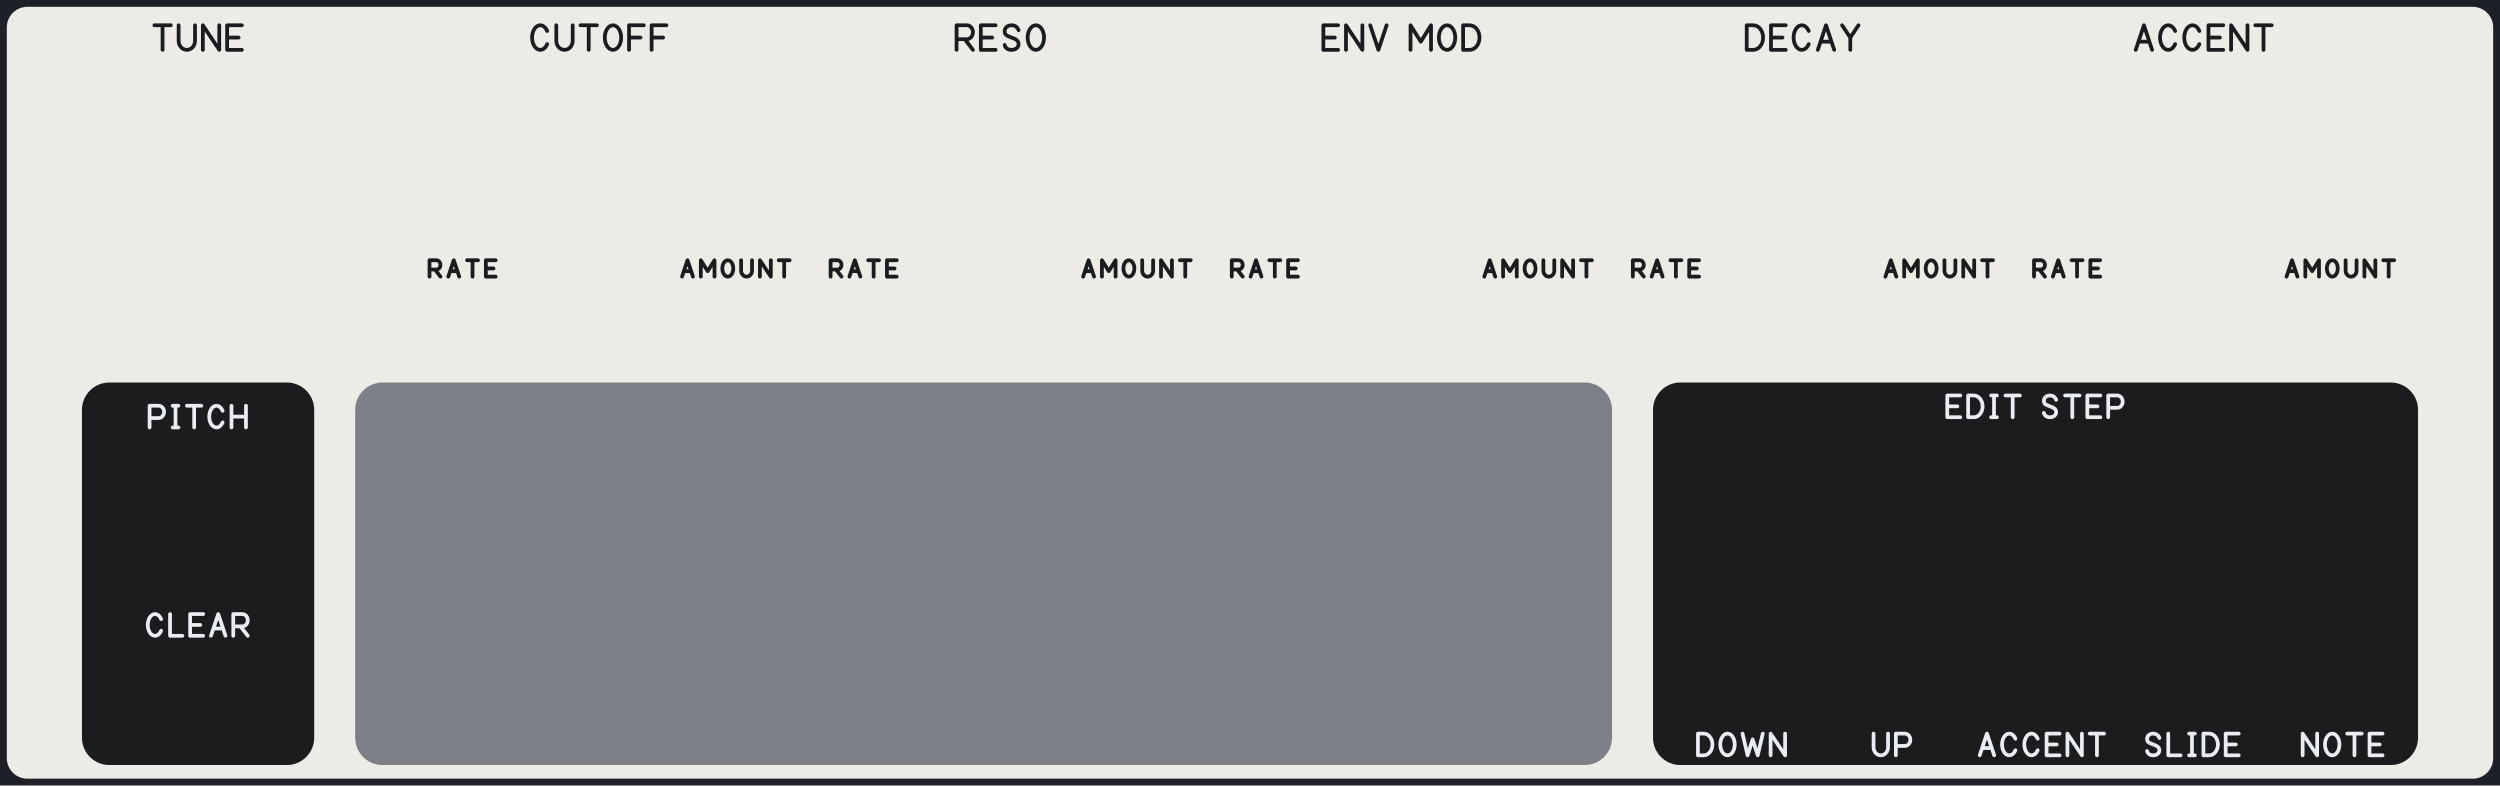
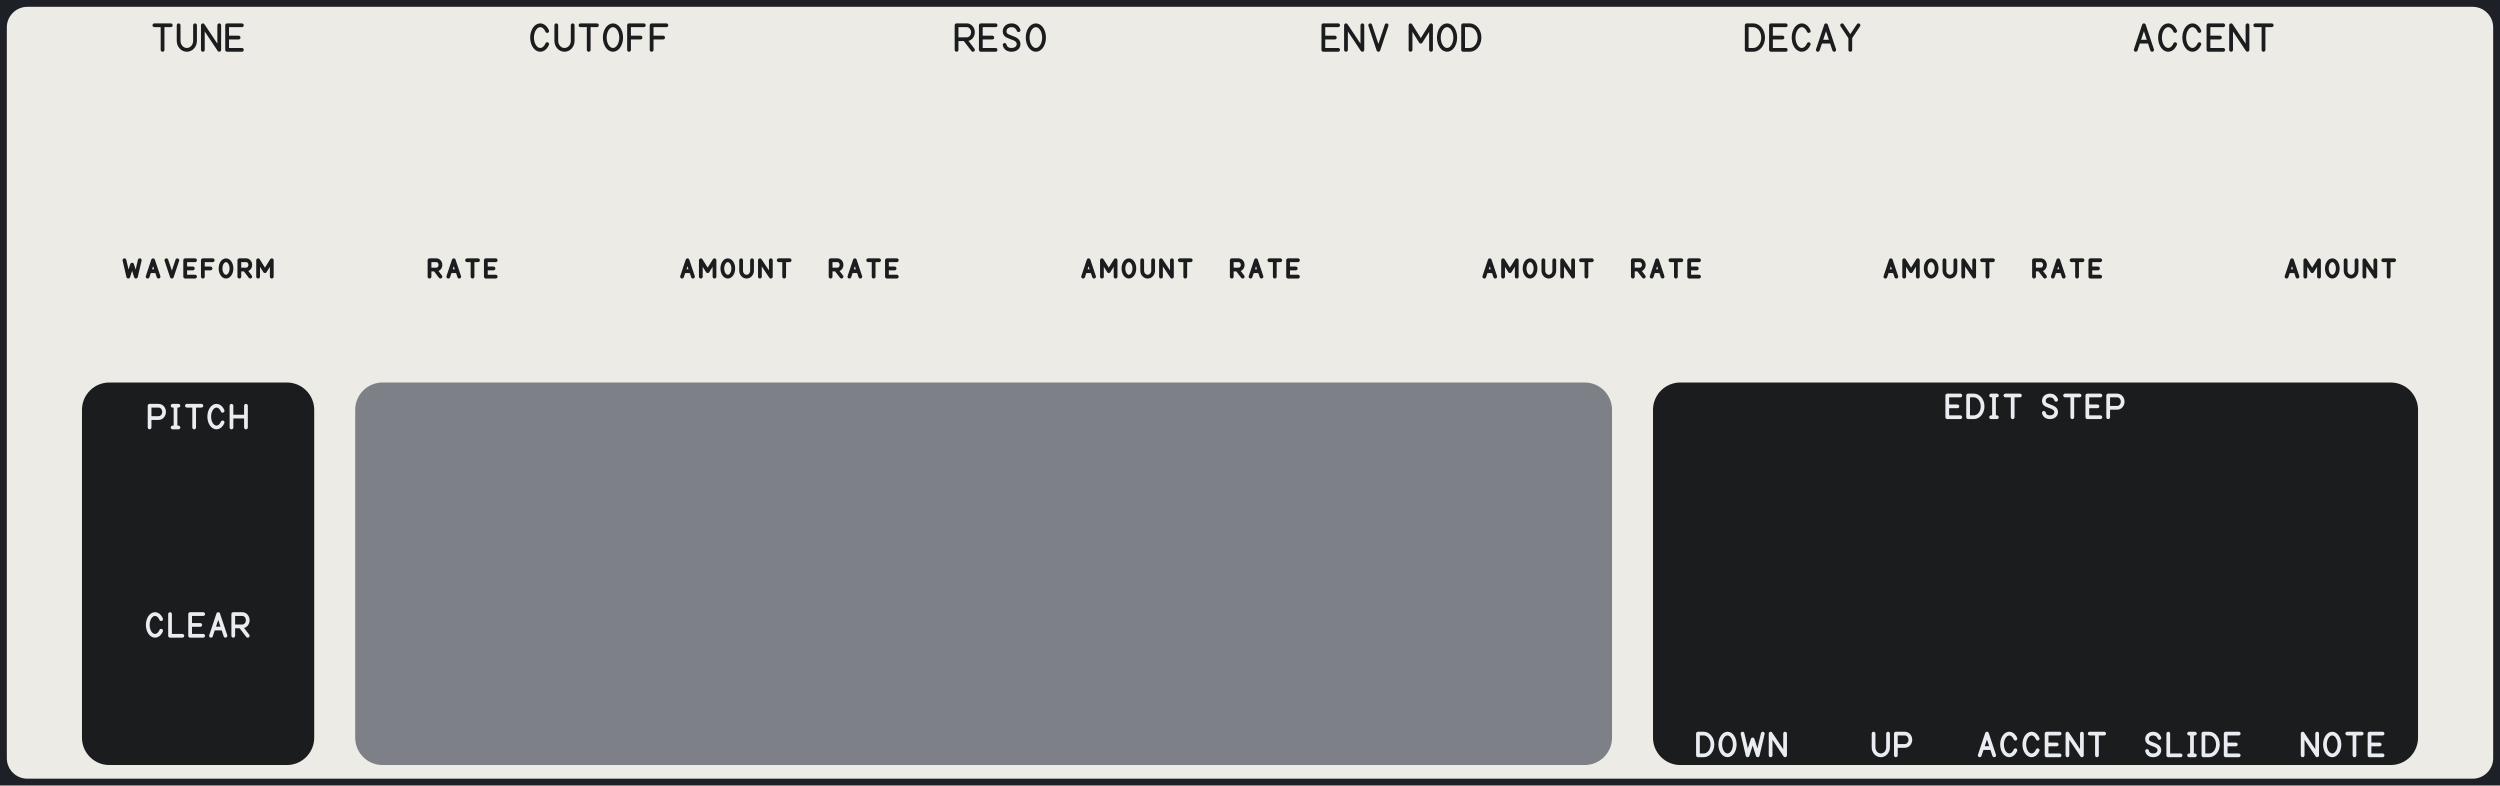
<svg xmlns="http://www.w3.org/2000/svg" width="366" height="115" viewBox="0 0 366 115">
  <rect x="0" y="0" width="366" height="115" rx="0" fill="#1d2127" />
  <rect x="1" y="1" width="364" height="113" rx="3" fill="#ecebe5" />
+   <g transform="translate(18.22 38.1) scale(0.4)" fill="none" stroke="#1b1c1e" stroke-width="1.38" stroke-linecap="round" stroke-linejoin="round">
+     <path transform="translate(0)" d="M0 0 L1.4 6 L2.8 1.6 L4.2 6 L5.6 0" />
+     <path transform="translate(8.48)" d="M0 6 L2 0 L4 6 M0.8 4 L3.2 4" />
+     <path transform="translate(15.35)" d="M0 0 L2 6 L4 0" />
+     <path transform="translate(22.23)" d="M3.6 0 H0 V6 H3.6 M0 3 H2.8" />
+     <path transform="translate(28.7)" d="M3.6 0 H0 V6 M0 3 H2.8" />
+     <path transform="translate(35.17)" d="M2 0 A2 3 0 1 0 2 6 A2 3 0 1 0 2 0 Z" />
+     <path transform="translate(42.05)" d="M0 6 V0 H2.5 A1.5 1.7 0 0 1 2.5 3.4 H0 M2 3.4 L4 6" />
+     <path transform="translate(48.92)" d="M0 6 V0 L2.5 4 L5 0 V6" />
+   </g>
  <g transform="translate(22.6 3.7) scale(0.6)" fill="none" stroke="#1b1c1e" stroke-width="0.92" stroke-linecap="round" stroke-linejoin="round">
    <path transform="translate(0)" d="M0 0 H4 M2 0 V6" />
    <path transform="translate(5.92)" d="M0 0 V3.8 A2 2.2 0 0 0 4 3.8 V0" />
    <path transform="translate(11.83)" d="M0 6 V0 L4 6 V0" />
    <path transform="translate(17.75)" d="M3.6 0 H0 V6 H3.6 M0 3 H2.8" />
  </g>
  <g transform="translate(77.89 3.7) scale(0.6)" fill="none" stroke="#1b1c1e" stroke-width="0.92" stroke-linecap="round" stroke-linejoin="round">
    <path transform="translate(0)" d="M3.7 1.4 A2 3 0 1 0 3.7 4.6" />
    <path transform="translate(5.92)" d="M0 0 V3.8 A2 2.2 0 0 0 4 3.8 V0" />
    <path transform="translate(11.83)" d="M0 0 H4 M2 0 V6" />
    <path transform="translate(17.75)" d="M2 0 A2 3 0 1 0 2 6 A2 3 0 1 0 2 0 Z" />
    <path transform="translate(23.67)" d="M3.6 0 H0 V6 M0 3 H2.8" />
    <path transform="translate(29.18)" d="M3.6 0 H0 V6 M0 3 H2.8" />
  </g>
  <g transform="translate(140.04 3.7) scale(0.6)" fill="none" stroke="#1b1c1e" stroke-width="0.92" stroke-linecap="round" stroke-linejoin="round">
    <path transform="translate(0)" d="M0 6 V0 H2.5 A1.5 1.7 0 0 1 2.5 3.4 H0 M2 3.4 L4 6" />
    <path transform="translate(5.92)" d="M3.6 0 H0 V6 H3.6 M0 3 H2.8" />
    <path transform="translate(11.43)" d="M3.7 1.2 C3.4 0.4 2.8 0 2 0 C1 0 0.3 0.6 0.3 1.5 C0.3 2.6 1.4 2.7 2 3 C2.8 3.3 3.7 3.6 3.7 4.6 C3.7 5.4 3 6 2 6 C1.1 6 0.5 5.6 0.3 4.8" />
    <path transform="translate(17.35)" d="M2 0 A2 3 0 1 0 2 6 A2 3 0 1 0 2 0 Z" />
  </g>
  <g transform="translate(193.74 3.7) scale(0.6)" fill="none" stroke="#1b1c1e" stroke-width="0.92" stroke-linecap="round" stroke-linejoin="round">
    <path transform="translate(0)" d="M3.6 0 H0 V6 H3.6 M0 3 H2.8" />
    <path transform="translate(5.52)" d="M0 6 V0 L4 6 V0" />
    <path transform="translate(11.43)" d="M0 0 L2 6 L4 0" />
    <path transform="translate(21.27)" d="M0 6 V0 L2.5 4 L5 0 V6" />
    <path transform="translate(28.18)" d="M2 0 A2 3 0 1 0 2 6 A2 3 0 1 0 2 0 Z" />
    <path transform="translate(34.1)" d="M0 0 V6 H1.6 A2.4 3 0 0 0 1.6 0 Z" />
  </g>
  <g transform="translate(255.72 3.7) scale(0.6)" fill="none" stroke="#1b1c1e" stroke-width="0.92" stroke-linecap="round" stroke-linejoin="round">
    <path transform="translate(0)" d="M0 0 V6 H1.6 A2.4 3 0 0 0 1.6 0 Z" />
    <path transform="translate(5.92)" d="M3.6 0 H0 V6 H3.6 M0 3 H2.8" />
    <path transform="translate(11.43)" d="M3.7 1.4 A2 3 0 1 0 3.7 4.6" />
    <path transform="translate(17.35)" d="M0 6 L2 0 L4 6 M0.8 4 L3.2 4" />
    <path transform="translate(23.27)" d="M0 0 L2 3 L4 0 M2 3 V6" />
  </g>
  <g transform="translate(312.67 3.7) scale(0.6)" fill="none" stroke="#1b1c1e" stroke-width="0.92" stroke-linecap="round" stroke-linejoin="round">
    <path transform="translate(0)" d="M0 6 L2 0 L4 6 M0.8 4 L3.2 4" />
    <path transform="translate(5.92)" d="M3.7 1.4 A2 3 0 1 0 3.7 4.6" />
    <path transform="translate(11.83)" d="M3.7 1.4 A2 3 0 1 0 3.7 4.6" />
    <path transform="translate(17.75)" d="M3.6 0 H0 V6 H3.6 M0 3 H2.8" />
    <path transform="translate(23.27)" d="M0 6 V0 L4 6 V0" />
    <path transform="translate(29.18)" d="M0 0 H4 M2 0 V6" />
  </g>
  <g transform="translate(62.88 38.1) scale(0.4)" fill="none" stroke="#1b1c1e" stroke-width="1.38" stroke-linecap="round" stroke-linejoin="round">
    <path transform="translate(0)" d="M0 6 V0 H2.5 A1.5 1.7 0 0 1 2.5 3.4 H0 M2 3.4 L4 6" />
    <path transform="translate(6.88)" d="M0 6 L2 0 L4 6 M0.8 4 L3.2 4" />
    <path transform="translate(13.75)" d="M0 0 H4 M2 0 V6" />
    <path transform="translate(20.62)" d="M3.6 0 H0 V6 H3.6 M0 3 H2.8" />
  </g>
  <g transform="translate(99.85 38.1) scale(0.4)" fill="none" stroke="#1b1c1e" stroke-width="1.38" stroke-linecap="round" stroke-linejoin="round">
    <path transform="translate(0)" d="M0 6 L2 0 L4 6 M0.8 4 L3.2 4" />
    <path transform="translate(6.88)" d="M0 6 V0 L2.5 4 L5 0 V6" />
    <path transform="translate(14.75)" d="M2 0 A2 3 0 1 0 2 6 A2 3 0 1 0 2 0 Z" />
    <path transform="translate(21.62)" d="M0 0 V3.8 A2 2.2 0 0 0 4 3.8 V0" />
    <path transform="translate(28.5)" d="M0 6 V0 L4 6 V0" />
    <path transform="translate(35.38)" d="M0 0 H4 M2 0 V6" />
  </g>
  <g transform="translate(121.6 38.1) scale(0.4)" fill="none" stroke="#1b1c1e" stroke-width="1.38" stroke-linecap="round" stroke-linejoin="round">
    <path transform="translate(0)" d="M0 6 V0 H2.5 A1.5 1.7 0 0 1 2.5 3.4 H0 M2 3.4 L4 6" />
    <path transform="translate(6.88)" d="M0 6 L2 0 L4 6 M0.8 4 L3.2 4" />
    <path transform="translate(13.75)" d="M0 0 H4 M2 0 V6" />
    <path transform="translate(20.62)" d="M3.6 0 H0 V6 H3.6 M0 3 H2.8" />
  </g>
  <g transform="translate(158.57 38.1) scale(0.4)" fill="none" stroke="#1b1c1e" stroke-width="1.38" stroke-linecap="round" stroke-linejoin="round">
    <path transform="translate(0)" d="M0 6 L2 0 L4 6 M0.8 4 L3.2 4" />
    <path transform="translate(6.88)" d="M0 6 V0 L2.5 4 L5 0 V6" />
    <path transform="translate(14.75)" d="M2 0 A2 3 0 1 0 2 6 A2 3 0 1 0 2 0 Z" />
    <path transform="translate(21.62)" d="M0 0 V3.8 A2 2.2 0 0 0 4 3.8 V0" />
    <path transform="translate(28.5)" d="M0 6 V0 L4 6 V0" />
    <path transform="translate(35.38)" d="M0 0 H4 M2 0 V6" />
  </g>
  <g transform="translate(180.33 38.1) scale(0.4)" fill="none" stroke="#1b1c1e" stroke-width="1.38" stroke-linecap="round" stroke-linejoin="round">
    <path transform="translate(0)" d="M0 6 V0 H2.5 A1.5 1.7 0 0 1 2.5 3.4 H0 M2 3.4 L4 6" />
    <path transform="translate(6.88)" d="M0 6 L2 0 L4 6 M0.8 4 L3.2 4" />
    <path transform="translate(13.75)" d="M0 0 H4 M2 0 V6" />
    <path transform="translate(20.62)" d="M3.6 0 H0 V6 H3.6 M0 3 H2.8" />
  </g>
  <g transform="translate(217.3 38.1) scale(0.4)" fill="none" stroke="#1b1c1e" stroke-width="1.38" stroke-linecap="round" stroke-linejoin="round">
    <path transform="translate(0)" d="M0 6 L2 0 L4 6 M0.8 4 L3.2 4" />
    <path transform="translate(6.88)" d="M0 6 V0 L2.5 4 L5 0 V6" />
    <path transform="translate(14.75)" d="M2 0 A2 3 0 1 0 2 6 A2 3 0 1 0 2 0 Z" />
    <path transform="translate(21.62)" d="M0 0 V3.8 A2 2.2 0 0 0 4 3.8 V0" />
    <path transform="translate(28.5)" d="M0 6 V0 L4 6 V0" />
    <path transform="translate(35.38)" d="M0 0 H4 M2 0 V6" />
  </g>
  <g transform="translate(239.05 38.1) scale(0.4)" fill="none" stroke="#1b1c1e" stroke-width="1.38" stroke-linecap="round" stroke-linejoin="round">
    <path transform="translate(0)" d="M0 6 V0 H2.5 A1.5 1.7 0 0 1 2.5 3.4 H0 M2 3.4 L4 6" />
    <path transform="translate(6.88)" d="M0 6 L2 0 L4 6 M0.8 4 L3.2 4" />
    <path transform="translate(13.75)" d="M0 0 H4 M2 0 V6" />
    <path transform="translate(20.62)" d="M3.6 0 H0 V6 H3.6 M0 3 H2.8" />
  </g>
  <g transform="translate(276.02 38.1) scale(0.4)" fill="none" stroke="#1b1c1e" stroke-width="1.38" stroke-linecap="round" stroke-linejoin="round">
    <path transform="translate(0)" d="M0 6 L2 0 L4 6 M0.8 4 L3.2 4" />
    <path transform="translate(6.88)" d="M0 6 V0 L2.5 4 L5 0 V6" />
    <path transform="translate(14.75)" d="M2 0 A2 3 0 1 0 2 6 A2 3 0 1 0 2 0 Z" />
    <path transform="translate(21.62)" d="M0 0 V3.8 A2 2.2 0 0 0 4 3.8 V0" />
    <path transform="translate(28.5)" d="M0 6 V0 L4 6 V0" />
    <path transform="translate(35.38)" d="M0 0 H4 M2 0 V6" />
  </g>
  <g transform="translate(297.78 38.1) scale(0.4)" fill="none" stroke="#1b1c1e" stroke-width="1.38" stroke-linecap="round" stroke-linejoin="round">
    <path transform="translate(0)" d="M0 6 V0 H2.5 A1.5 1.7 0 0 1 2.5 3.4 H0 M2 3.4 L4 6" />
    <path transform="translate(6.88)" d="M0 6 L2 0 L4 6 M0.8 4 L3.2 4" />
    <path transform="translate(13.75)" d="M0 0 H4 M2 0 V6" />
    <path transform="translate(20.62)" d="M3.6 0 H0 V6 H3.6 M0 3 H2.8" />
  </g>
  <g transform="translate(334.75 38.1) scale(0.4)" fill="none" stroke="#1b1c1e" stroke-width="1.38" stroke-linecap="round" stroke-linejoin="round">
    <path transform="translate(0)" d="M0 6 L2 0 L4 6 M0.8 4 L3.2 4" />
    <path transform="translate(6.88)" d="M0 6 V0 L2.5 4 L5 0 V6" />
    <path transform="translate(14.75)" d="M2 0 A2 3 0 1 0 2 6 A2 3 0 1 0 2 0 Z" />
    <path transform="translate(21.62)" d="M0 0 V3.8 A2 2.2 0 0 0 4 3.8 V0" />
    <path transform="translate(28.5)" d="M0 6 V0 L4 6 V0" />
    <path transform="translate(35.38)" d="M0 0 H4 M2 0 V6" />
  </g>
  <rect x="12" y="56" width="34" height="56" rx="4" fill="#1b1c1e" />
  <rect x="52" y="56" width="184" height="56" rx="4" fill="#7d8087" />
  <rect x="242" y="56" width="112" height="56" rx="4" fill="#1b1c1e" />
  <g transform="translate(285.08 57.9) scale(0.53)" fill="none" stroke="#e9edf2" stroke-width="1.03" stroke-linecap="round" stroke-linejoin="round">
    <path transform="translate(0)" d="M3.6 0 H0 V6 H3.6 M0 3 H2.8" />
    <path transform="translate(5.76)" d="M0 0 V6 H1.6 A2.4 3 0 0 0 1.6 0 Z" />
    <path transform="translate(11.91)" d="M0.2 0 H1.8 M1 0 V6 M0.2 6 H1.8" />
    <path transform="translate(16.07)" d="M0 0 H4 M2 0 V6" />
    <path transform="translate(26.38)" d="M3.7 1.2 C3.4 0.4 2.8 0 2 0 C1 0 0.3 0.6 0.3 1.5 C0.3 2.6 1.4 2.7 2 3 C2.8 3.3 3.7 3.6 3.7 4.6 C3.7 5.4 3 6 2 6 C1.1 6 0.5 5.6 0.3 4.8" />
    <path transform="translate(32.54)" d="M0 0 H4 M2 0 V6" />
    <path transform="translate(38.69)" d="M3.6 0 H0 V6 H3.6 M0 3 H2.8" />
    <path transform="translate(44.45)" d="M0 6 V0 H2.5 A1.5 1.7 0 0 1 2.5 3.4 H0" />
  </g>
  <g transform="translate(21.9 59.4) scale(0.53)" fill="none" stroke="#e9edf2" stroke-width="1.03" stroke-linecap="round" stroke-linejoin="round">
    <path transform="translate(0)" d="M0 6 V0 H2.5 A1.5 1.7 0 0 1 2.5 3.4 H0" />
    <path transform="translate(6.16)" d="M0.2 0 H1.8 M1 0 V6 M0.2 6 H1.8" />
    <path transform="translate(10.31)" d="M0 0 H4 M2 0 V6" />
    <path transform="translate(16.47)" d="M3.7 1.4 A2 3 0 1 0 3.7 4.6" />
    <path transform="translate(22.62)" d="M0 0 V6 M4 0 V6 M0 3 H4" />
  </g>
  <g transform="translate(21.63 89.9) scale(0.53)" fill="none" stroke="#e9edf2" stroke-width="1.03" stroke-linecap="round" stroke-linejoin="round">
    <path transform="translate(0)" d="M3.7 1.4 A2 3 0 1 0 3.7 4.6" />
    <path transform="translate(6.16)" d="M0 0 V6 H3.4" />
    <path transform="translate(11.71)" d="M3.6 0 H0 V6 H3.6 M0 3 H2.8" />
    <path transform="translate(17.47)" d="M0 6 L2 0 L4 6 M0.8 4 L3.2 4" />
    <path transform="translate(23.62)" d="M0 6 V0 H2.5 A1.5 1.7 0 0 1 2.5 3.4 H0 M2 3.4 L4 6" />
  </g>
  <g transform="translate(248.58 107.4) scale(0.53)" fill="none" stroke="#e9edf2" stroke-width="1.03" stroke-linecap="round" stroke-linejoin="round">
    <path transform="translate(0)" d="M0 0 V6 H1.6 A2.4 3 0 0 0 1.6 0 Z" />
    <path transform="translate(6.16)" d="M2 0 A2 3 0 1 0 2 6 A2 3 0 1 0 2 0 Z" />
    <path transform="translate(12.31)" d="M0 0 L1.4 6 L2.8 1.6 L4.2 6 L5.6 0" />
    <path transform="translate(20.07)" d="M0 6 V0 L4 6 V0" />
  </g>
  <g transform="translate(274.29 107.4) scale(0.53)" fill="none" stroke="#e9edf2" stroke-width="1.03" stroke-linecap="round" stroke-linejoin="round">
    <path transform="translate(0)" d="M0 0 V3.8 A2 2.2 0 0 0 4 3.8 V0" />
    <path transform="translate(6.16)" d="M0 6 V0 H2.5 A1.5 1.7 0 0 1 2.5 3.4 H0" />
  </g>
  <g transform="translate(289.83 107.4) scale(0.53)" fill="none" stroke="#e9edf2" stroke-width="1.03" stroke-linecap="round" stroke-linejoin="round">
    <path transform="translate(0)" d="M0 6 L2 0 L4 6 M0.8 4 L3.2 4" />
    <path transform="translate(6.16)" d="M3.7 1.4 A2 3 0 1 0 3.7 4.6" />
    <path transform="translate(12.31)" d="M3.7 1.4 A2 3 0 1 0 3.7 4.6" />
    <path transform="translate(18.47)" d="M3.6 0 H0 V6 H3.6 M0 3 H2.8" />
    <path transform="translate(24.23)" d="M0 6 V0 L4 6 V0" />
    <path transform="translate(30.38)" d="M0 0 H4 M2 0 V6" />
  </g>
  <g transform="translate(314.17 107.4) scale(0.53)" fill="none" stroke="#e9edf2" stroke-width="1.03" stroke-linecap="round" stroke-linejoin="round">
    <path transform="translate(0)" d="M3.7 1.2 C3.4 0.4 2.8 0 2 0 C1 0 0.3 0.6 0.3 1.5 C0.3 2.6 1.4 2.7 2 3 C2.8 3.3 3.7 3.6 3.7 4.6 C3.7 5.4 3 6 2 6 C1.1 6 0.5 5.6 0.3 4.8" />
    <path transform="translate(6.16)" d="M0 0 V6 H3.4" />
    <path transform="translate(11.71)" d="M0.2 0 H1.8 M1 0 V6 M0.2 6 H1.8" />
    <path transform="translate(15.87)" d="M0 0 V6 H1.6 A2.4 3 0 0 0 1.6 0 Z" />
    <path transform="translate(22.02)" d="M3.6 0 H0 V6 H3.6 M0 3 H2.8" />
  </g>
  <g transform="translate(337.11 107.4) scale(0.53)" fill="none" stroke="#e9edf2" stroke-width="1.03" stroke-linecap="round" stroke-linejoin="round">
    <path transform="translate(0)" d="M0 6 V0 L4 6 V0" />
    <path transform="translate(6.16)" d="M2 0 A2 3 0 1 0 2 6 A2 3 0 1 0 2 0 Z" />
    <path transform="translate(12.31)" d="M0 0 H4 M2 0 V6" />
    <path transform="translate(18.47)" d="M3.6 0 H0 V6 H3.6 M0 3 H2.8" />
  </g>
</svg>
